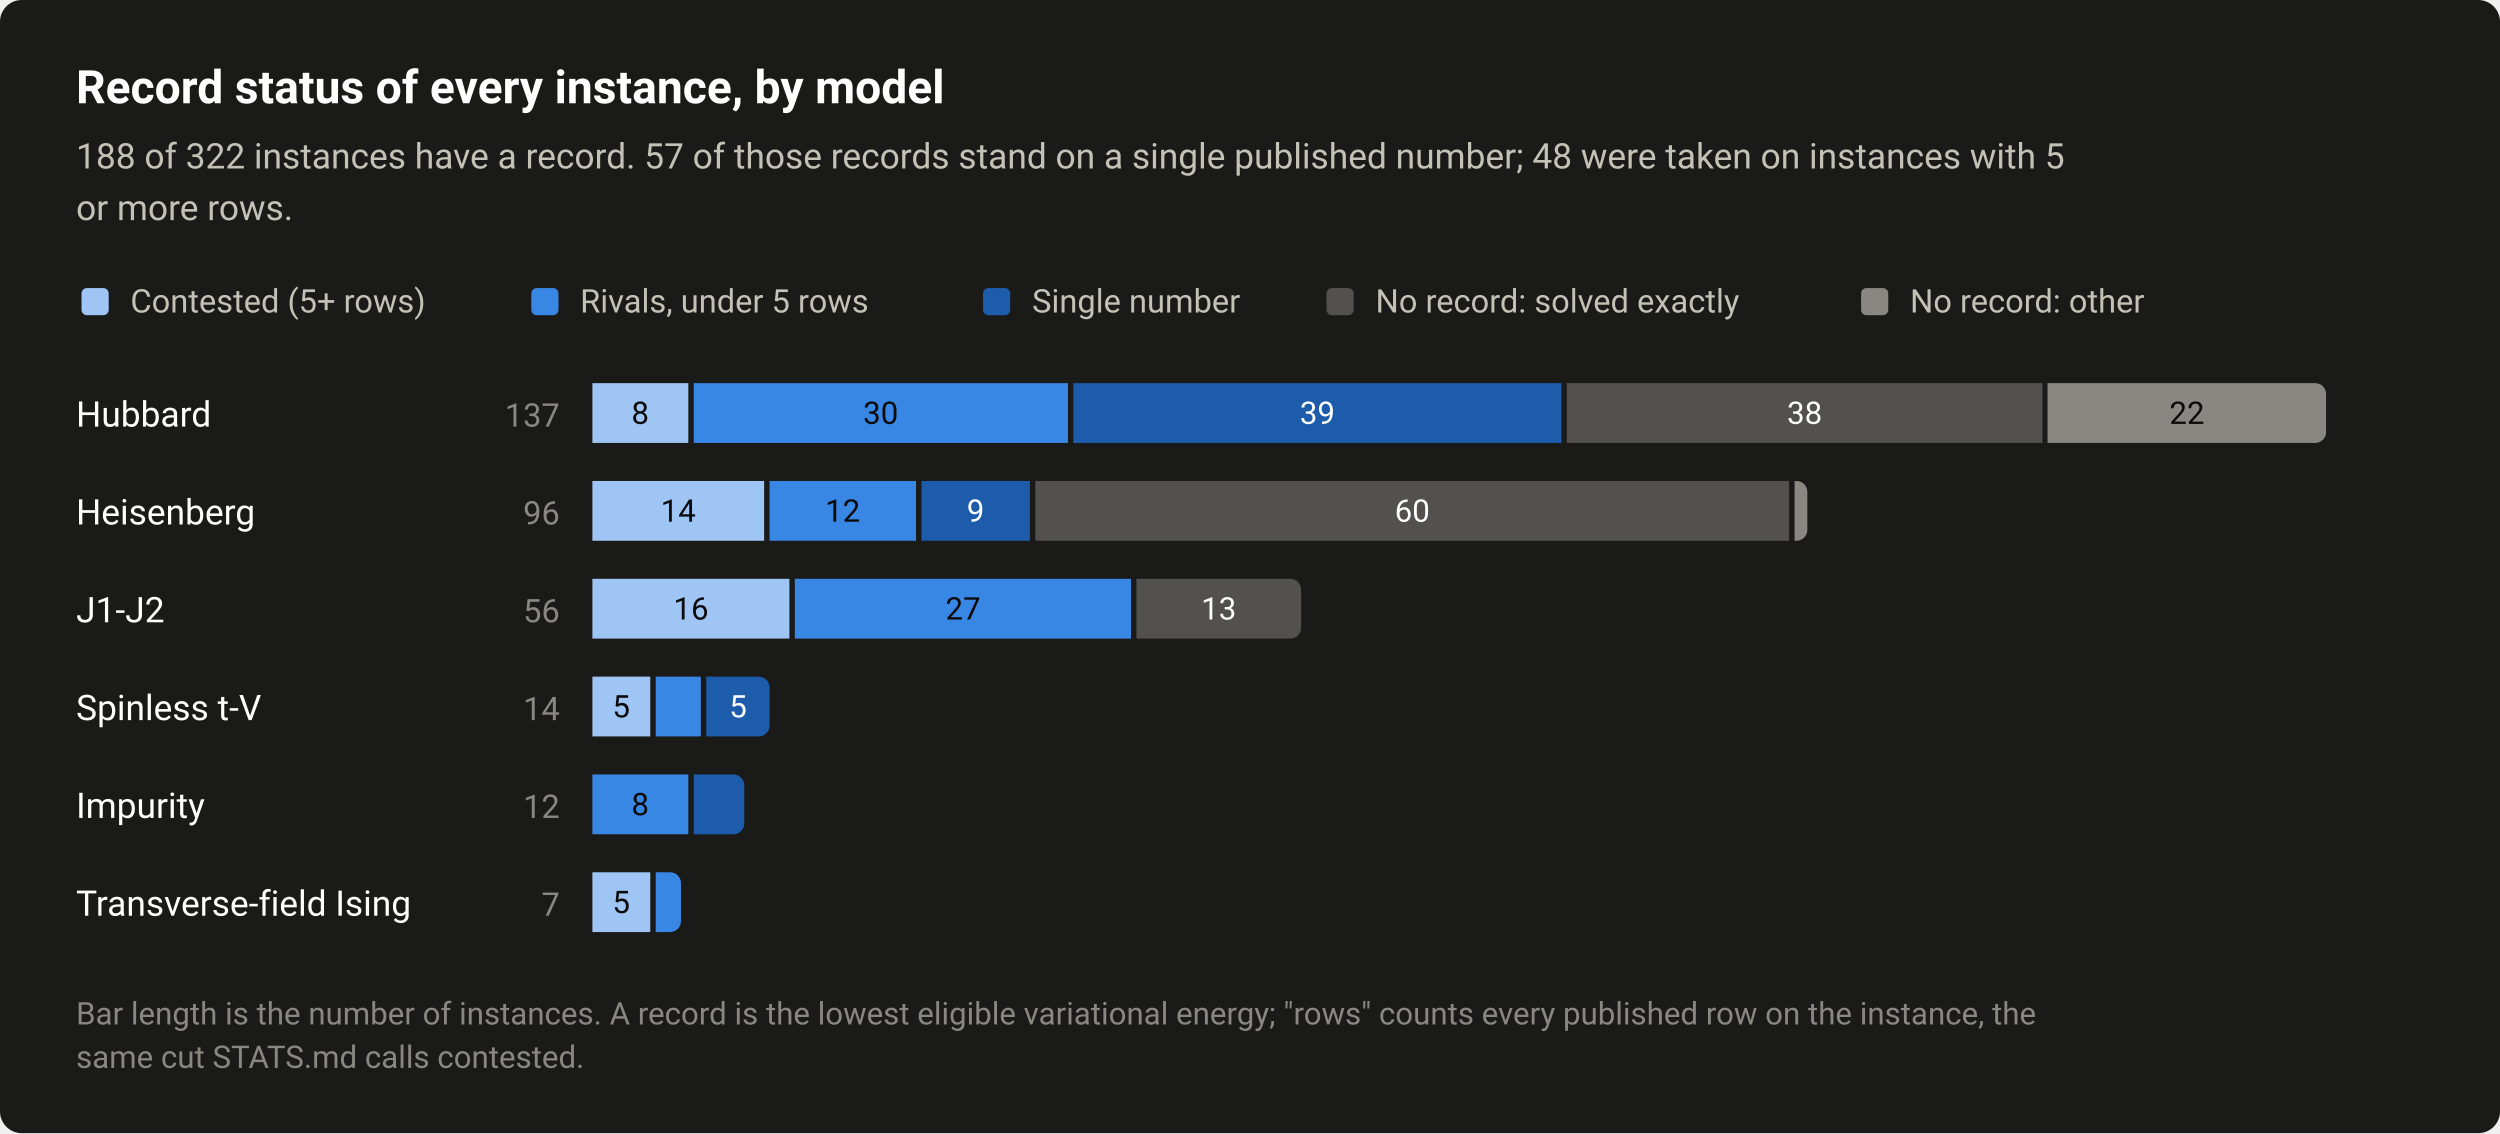
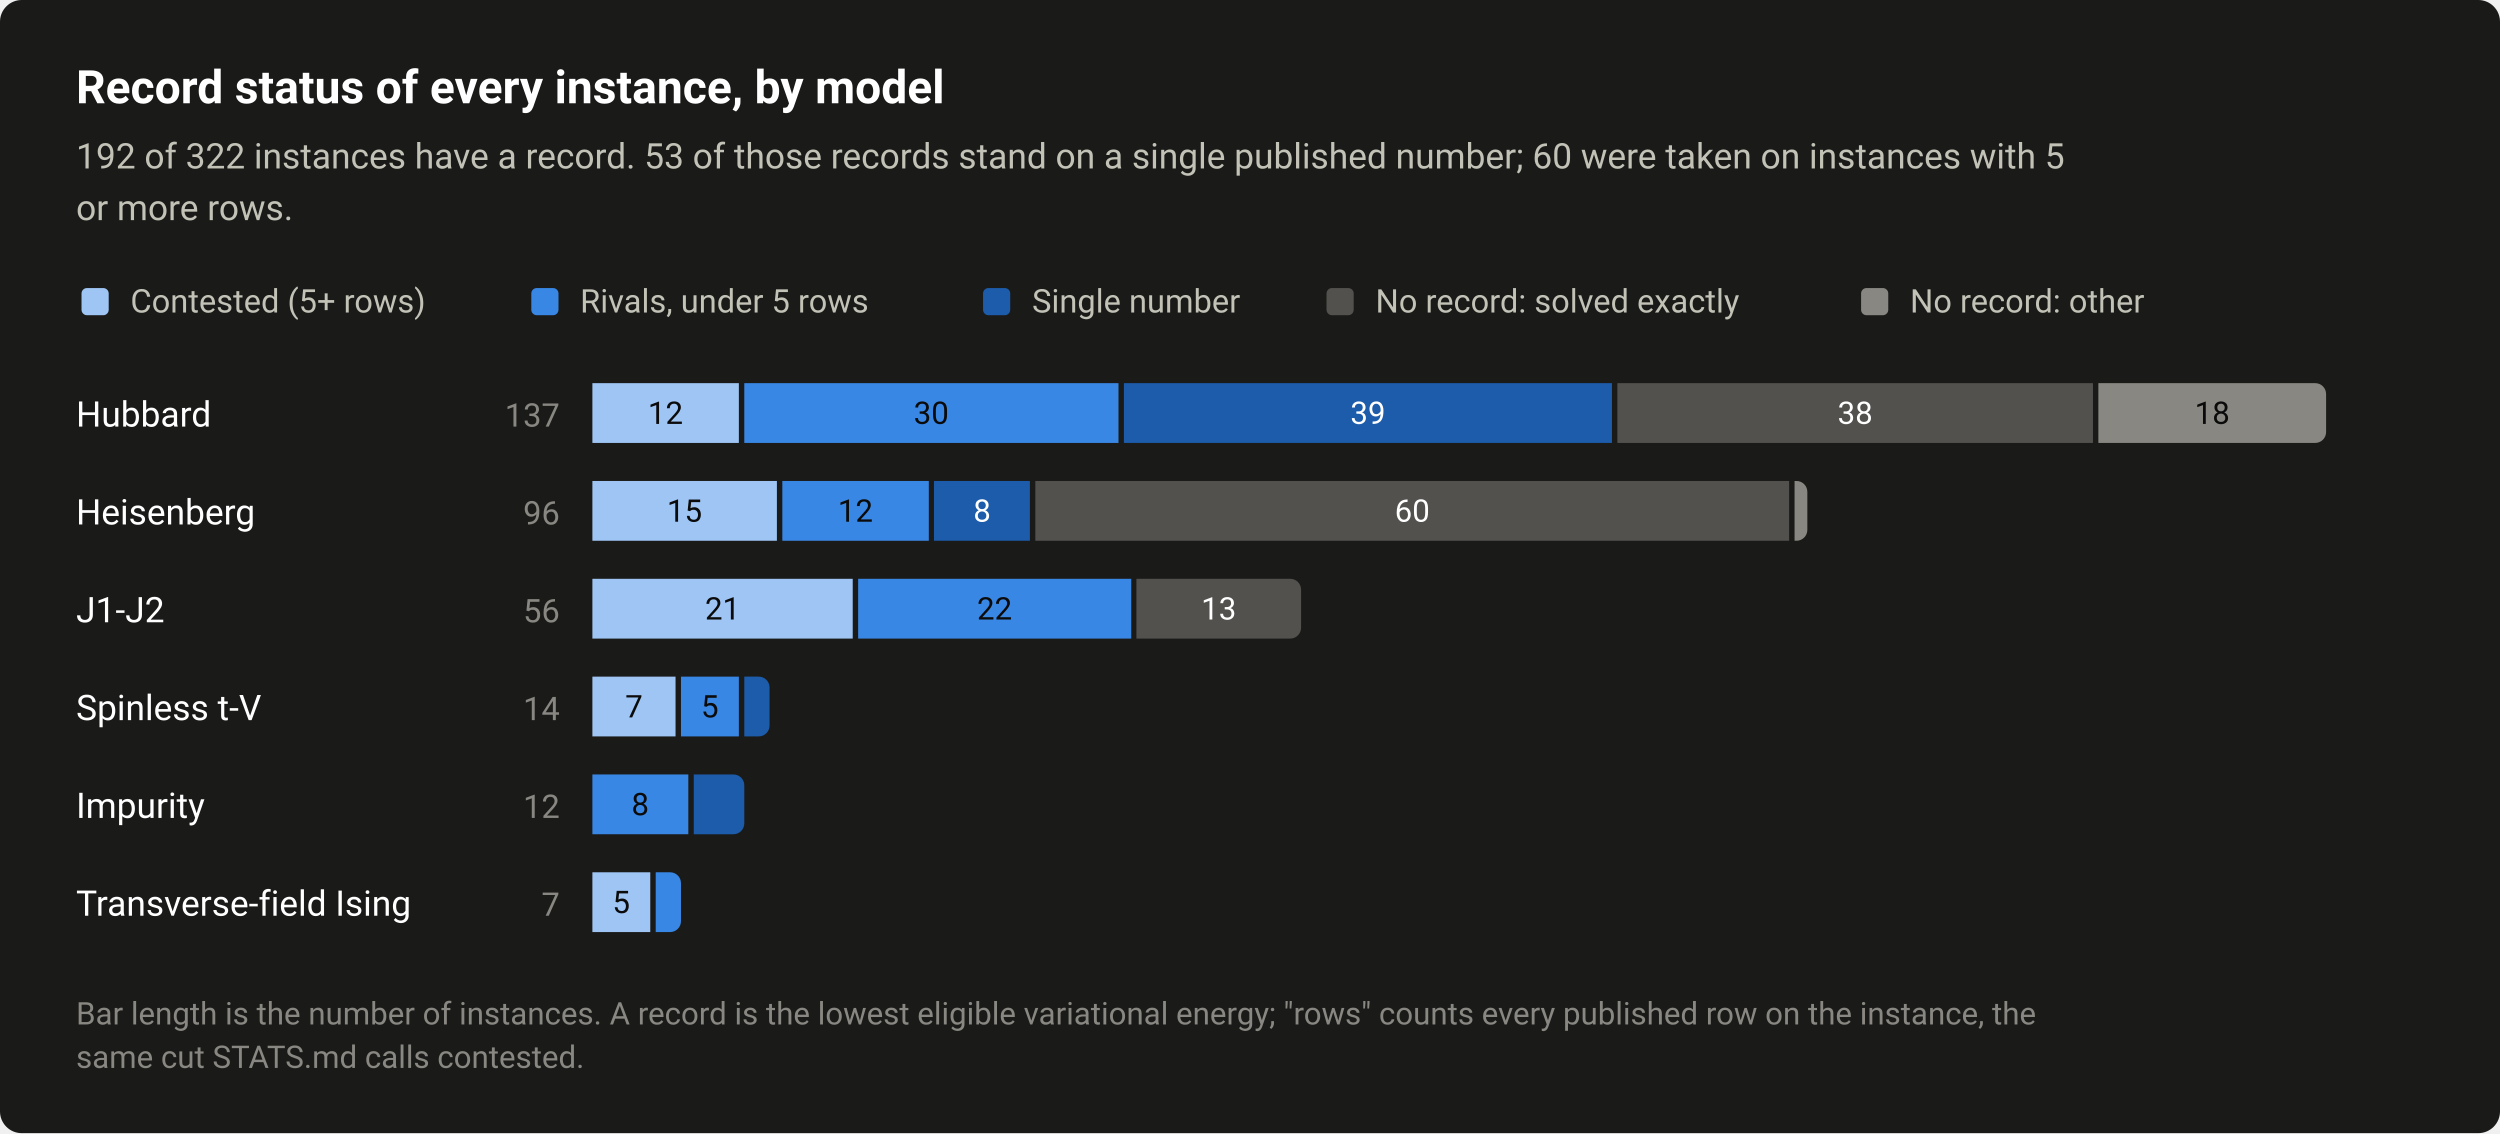
<svg xmlns="http://www.w3.org/2000/svg" width="920" height="417" viewBox="0 0 920 417" role="img" aria-labelledby="title desc">
  <style>text{font-family:system-ui,-apple-system,"Segoe UI",Roboto,"Helvetica Neue",Arial,sans-serif}</style>
  <rect width="920" height="417" rx="8" fill="#1a1a19" />
  <text x="28" y="38" font-size="17" fill="#ffffff" font-weight="600">Record status of every instance, by model</text>
-   <text x="28" y="62" font-size="13" fill="#c3c2b7">188 of 322 instances have a record. 57 of those records stand on a single published number; 48 were taken on instances with 5</text>
+   <text x="28" y="62" font-size="13" fill="#c3c2b7">192 of 322 instances have a record. 53 of those records stand on a single published number; 60 were taken on instances with 5</text>
  <text x="28" y="81" font-size="13" fill="#c3c2b7">or more rows.</text>
  <rect x="30" y="106" width="10" height="10" rx="2" fill="#9ec5f4" />
  <text x="48" y="115" font-size="12" fill="#c3c2b7">Contested (5+ rows)</text>
  <rect x="195.52" y="106" width="10" height="10" rx="2" fill="#3987e5" />
  <text x="213.5" y="115" font-size="12" fill="#c3c2b7">Rivals, under 5 rows</text>
  <rect x="361.76" y="106" width="10" height="10" rx="2" fill="#1c5cab" />
  <text x="379.8" y="115" font-size="12" fill="#c3c2b7">Single number</text>
  <rect x="488.16" y="106" width="10" height="10" rx="2" fill="#52514e" />
  <text x="506.2" y="115" font-size="12" fill="#c3c2b7">No record: solved exactly</text>
  <rect x="684.88" y="106" width="10" height="10" rx="2" fill="#898781" />
  <text x="702.9" y="115" font-size="12" fill="#c3c2b7">No record: other</text>
  <text x="28" y="157" font-size="13" fill="#ffffff">Hubbard</text>
  <text x="206" y="157" font-size="12" fill="#898781" text-anchor="end" style="font-variant-numeric:tabular-nums">137</text>
-   <rect x="218" y="141" width="35.3" height="22" fill="#9ec5f4" />
-   <text x="235.6" y="156" font-size="11.5" fill="#0b0b0b" text-anchor="middle" style="font-variant-numeric:tabular-nums">8</text>
-   <rect x="255.3" y="141" width="137.7" height="22" fill="#3987e5" />
-   <text x="324.1" y="156" font-size="11.5" fill="#0b0b0b" text-anchor="middle" style="font-variant-numeric:tabular-nums">30</text>
-   <rect x="395" y="141" width="179.6" height="22" fill="#1c5cab" />
-   <text x="484.8" y="156" font-size="11.5" fill="#ffffff" text-anchor="middle" style="font-variant-numeric:tabular-nums">39</text>
-   <rect x="576.6" y="141" width="175" height="22" fill="#52514e" />
-   <text x="664.1" y="156" font-size="11.5" fill="#ffffff" text-anchor="middle" style="font-variant-numeric:tabular-nums">38</text>
-   <path d="M753.5 141H852A4 4 0 0 1 856 145V159A4 4 0 0 1 852 163H753.5Z" fill="#898781" />
-   <text x="804.8" y="156" font-size="11.5" fill="#0b0b0b" text-anchor="middle" style="font-variant-numeric:tabular-nums">22</text>
+   <rect x="218" y="141" width="53.9" height="22" fill="#9ec5f4" />
+   <text x="244.9" y="156" font-size="11.5" fill="#0b0b0b" text-anchor="middle" style="font-variant-numeric:tabular-nums">12</text>
+   <rect x="273.9" y="141" width="137.7" height="22" fill="#3987e5" />
+   <text x="342.7" y="156" font-size="11.5" fill="#0b0b0b" text-anchor="middle" style="font-variant-numeric:tabular-nums">30</text>
+   <rect x="413.6" y="141" width="179.6" height="22" fill="#1c5cab" />
+   <text x="503.4" y="156" font-size="11.5" fill="#ffffff" text-anchor="middle" style="font-variant-numeric:tabular-nums">39</text>
+   <rect x="595.2" y="141" width="175" height="22" fill="#52514e" />
+   <text x="682.7" y="156" font-size="11.5" fill="#ffffff" text-anchor="middle" style="font-variant-numeric:tabular-nums">38</text>
+   <path d="M772.2 141H852A4 4 0 0 1 856 145V159A4 4 0 0 1 852 163H772.2Z" fill="#898781" />
+   <text x="814.1" y="156" font-size="11.5" fill="#0b0b0b" text-anchor="middle" style="font-variant-numeric:tabular-nums">18</text>
  <text x="28" y="193" font-size="13" fill="#ffffff">Heisenberg</text>
  <text x="206" y="193" font-size="12" fill="#898781" text-anchor="end" style="font-variant-numeric:tabular-nums">96</text>
-   <rect x="218" y="177" width="63.2" height="22" fill="#9ec5f4" />
-   <text x="249.6" y="192" font-size="11.5" fill="#0b0b0b" text-anchor="middle" style="font-variant-numeric:tabular-nums">14</text>
-   <rect x="283.2" y="177" width="53.9" height="22" fill="#3987e5" />
-   <text x="310.1" y="192" font-size="11.5" fill="#0b0b0b" text-anchor="middle" style="font-variant-numeric:tabular-nums">12</text>
-   <rect x="339.1" y="177" width="39.9" height="22" fill="#1c5cab" />
-   <text x="359" y="192" font-size="11.5" fill="#ffffff" text-anchor="middle" style="font-variant-numeric:tabular-nums">9</text>
+   <rect x="218" y="177" width="67.9" height="22" fill="#9ec5f4" />
+   <text x="251.9" y="192" font-size="11.5" fill="#0b0b0b" text-anchor="middle" style="font-variant-numeric:tabular-nums">15</text>
+   <rect x="287.9" y="177" width="53.9" height="22" fill="#3987e5" />
+   <text x="314.8" y="192" font-size="11.5" fill="#0b0b0b" text-anchor="middle" style="font-variant-numeric:tabular-nums">12</text>
+   <rect x="343.7" y="177" width="35.3" height="22" fill="#1c5cab" />
+   <text x="361.4" y="192" font-size="11.5" fill="#ffffff" text-anchor="middle" style="font-variant-numeric:tabular-nums">8</text>
  <rect x="381" y="177" width="277.4" height="22" fill="#52514e" />
  <text x="519.7" y="192" font-size="11.5" fill="#ffffff" text-anchor="middle" style="font-variant-numeric:tabular-nums">60</text>
  <path d="M660.4 177H661.1A4 4 0 0 1 665.1 181V195A4 4 0 0 1 661.1 199H660.4Z" fill="#898781" />
  <text x="28" y="229" font-size="13" fill="#ffffff">J1-J2</text>
  <text x="206" y="229" font-size="12" fill="#898781" text-anchor="end" style="font-variant-numeric:tabular-nums">56</text>
-   <rect x="218" y="213" width="72.5" height="22" fill="#9ec5f4" />
-   <text x="254.3" y="228" font-size="11.5" fill="#0b0b0b" text-anchor="middle" style="font-variant-numeric:tabular-nums">16</text>
-   <rect x="292.5" y="213" width="123.7" height="22" fill="#3987e5" />
-   <text x="354.4" y="228" font-size="11.5" fill="#0b0b0b" text-anchor="middle" style="font-variant-numeric:tabular-nums">27</text>
+   <rect x="218" y="213" width="95.8" height="22" fill="#9ec5f4" />
+   <text x="265.9" y="228" font-size="11.5" fill="#0b0b0b" text-anchor="middle" style="font-variant-numeric:tabular-nums">21</text>
+   <rect x="315.8" y="213" width="100.5" height="22" fill="#3987e5" />
+   <text x="366" y="228" font-size="11.5" fill="#0b0b0b" text-anchor="middle" style="font-variant-numeric:tabular-nums">22</text>
  <path d="M418.2 213H474.8A4 4 0 0 1 478.8 217V231A4 4 0 0 1 474.8 235H418.2Z" fill="#52514e" />
  <text x="448.5" y="228" font-size="11.5" fill="#ffffff" text-anchor="middle" style="font-variant-numeric:tabular-nums">13</text>
  <text x="28" y="265" font-size="13" fill="#ffffff">Spinless t-V</text>
  <text x="206" y="265" font-size="12" fill="#898781" text-anchor="end" style="font-variant-numeric:tabular-nums">14</text>
-   <rect x="218" y="249" width="21.3" height="22" fill="#9ec5f4" />
-   <text x="228.6" y="264" font-size="11.5" fill="#0b0b0b" text-anchor="middle" style="font-variant-numeric:tabular-nums">5</text>
-   <rect x="241.3" y="249" width="16.6" height="22" fill="#3987e5" />
-   <path d="M259.9 249H279.2A4 4 0 0 1 283.2 253V267A4 4 0 0 1 279.2 271H259.9Z" fill="#1c5cab" />
-   <text x="271.6" y="264" font-size="11.5" fill="#ffffff" text-anchor="middle" style="font-variant-numeric:tabular-nums">5</text>
+   <rect x="218" y="249" width="30.6" height="22" fill="#9ec5f4" />
+   <text x="233.3" y="264" font-size="11.5" fill="#0b0b0b" text-anchor="middle" style="font-variant-numeric:tabular-nums">7</text>
+   <rect x="250.6" y="249" width="21.3" height="22" fill="#3987e5" />
+   <text x="261.2" y="264" font-size="11.5" fill="#0b0b0b" text-anchor="middle" style="font-variant-numeric:tabular-nums">5</text>
+   <path d="M273.9 249H279.2A4 4 0 0 1 283.2 253V267A4 4 0 0 1 279.2 271H273.9Z" fill="#1c5cab" />
  <text x="28" y="301" font-size="13" fill="#ffffff">Impurity</text>
  <text x="206" y="301" font-size="12" fill="#898781" text-anchor="end" style="font-variant-numeric:tabular-nums">12</text>
  <rect x="218" y="285" width="35.3" height="22" fill="#3987e5" />
  <text x="235.6" y="300" font-size="11.5" fill="#0b0b0b" text-anchor="middle" style="font-variant-numeric:tabular-nums">8</text>
  <path d="M255.3 285H269.9A4 4 0 0 1 273.9 289V303A4 4 0 0 1 269.9 307H255.3Z" fill="#1c5cab" />
  <text x="28" y="337" font-size="13" fill="#ffffff">Transverse-field Ising</text>
  <text x="206" y="337" font-size="12" fill="#898781" text-anchor="end" style="font-variant-numeric:tabular-nums">7</text>
  <rect x="218" y="321" width="21.3" height="22" fill="#9ec5f4" />
  <text x="228.6" y="336" font-size="11.5" fill="#0b0b0b" text-anchor="middle" style="font-variant-numeric:tabular-nums">5</text>
  <path d="M241.3 321H246.6A4 4 0 0 1 250.6 325V339A4 4 0 0 1 246.6 343H241.3Z" fill="#3987e5" />
  <text x="28" y="377" font-size="11.5" fill="#898781">Bar length is the number of instances. A record is the lowest eligible variational energy; "rows" counts every published row on the instance, the</text>
  <text x="28" y="393" font-size="11.5" fill="#898781">same cut STATS.md calls contested.</text>
</svg>
